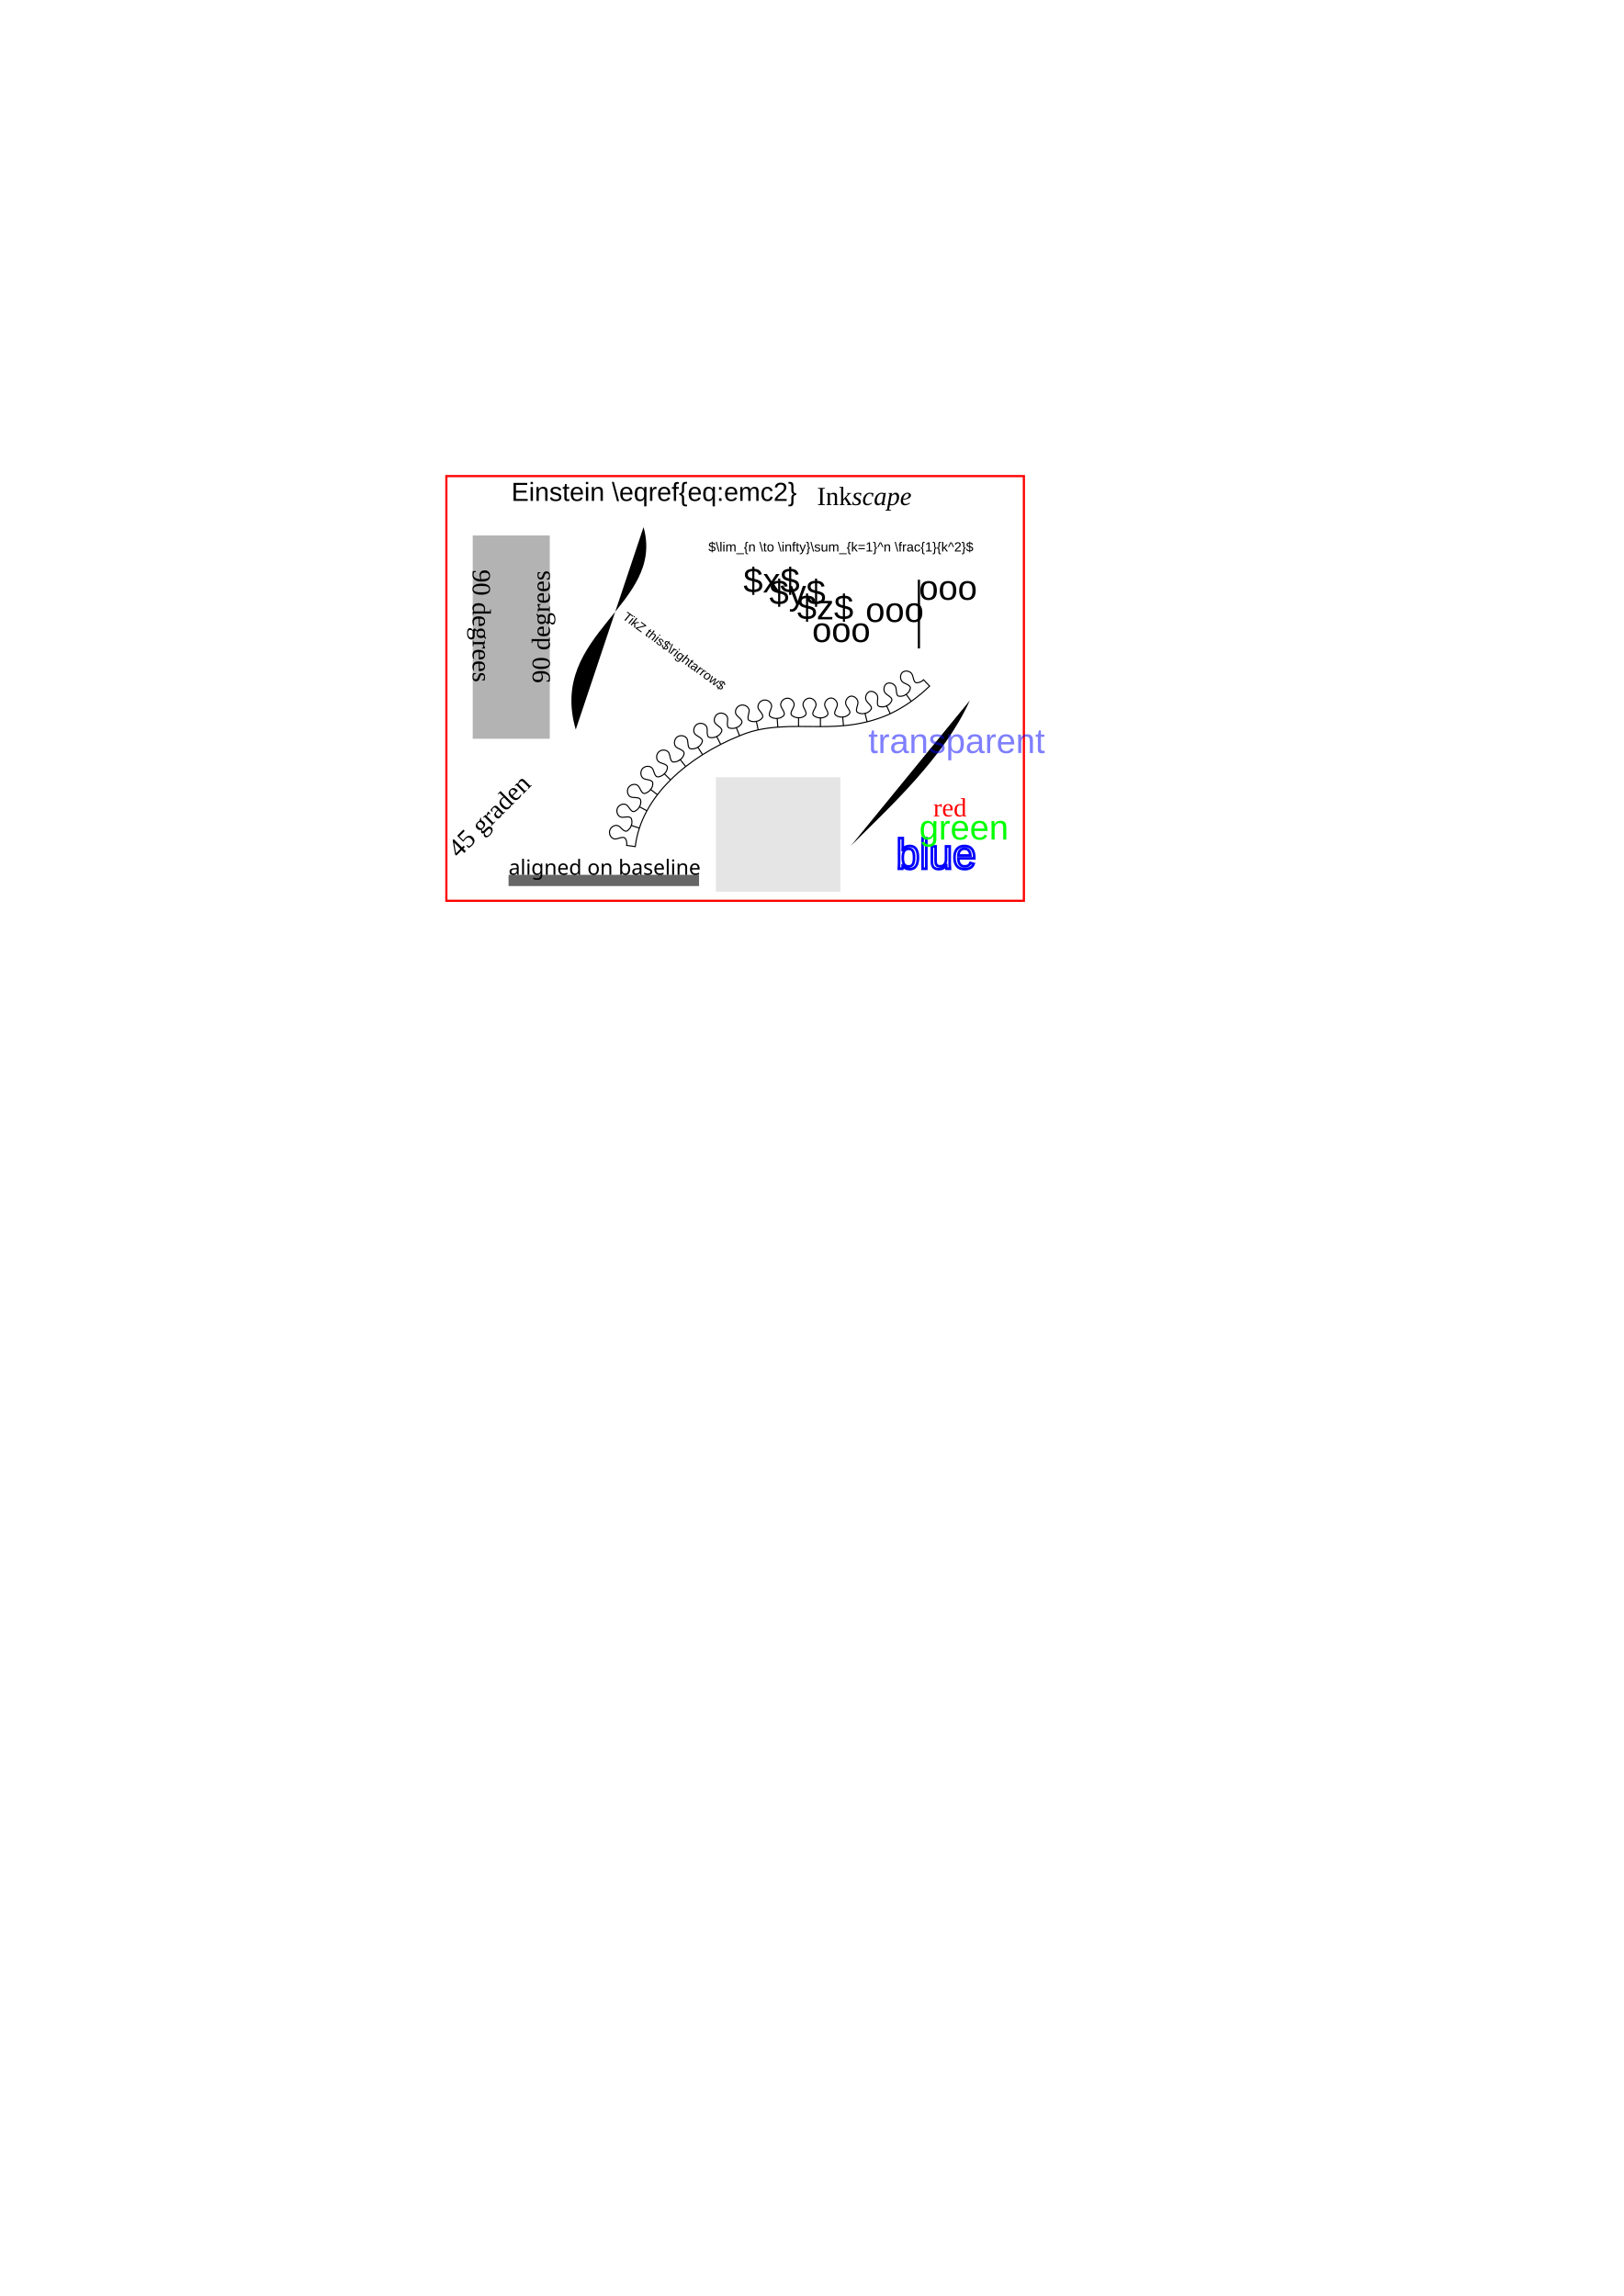
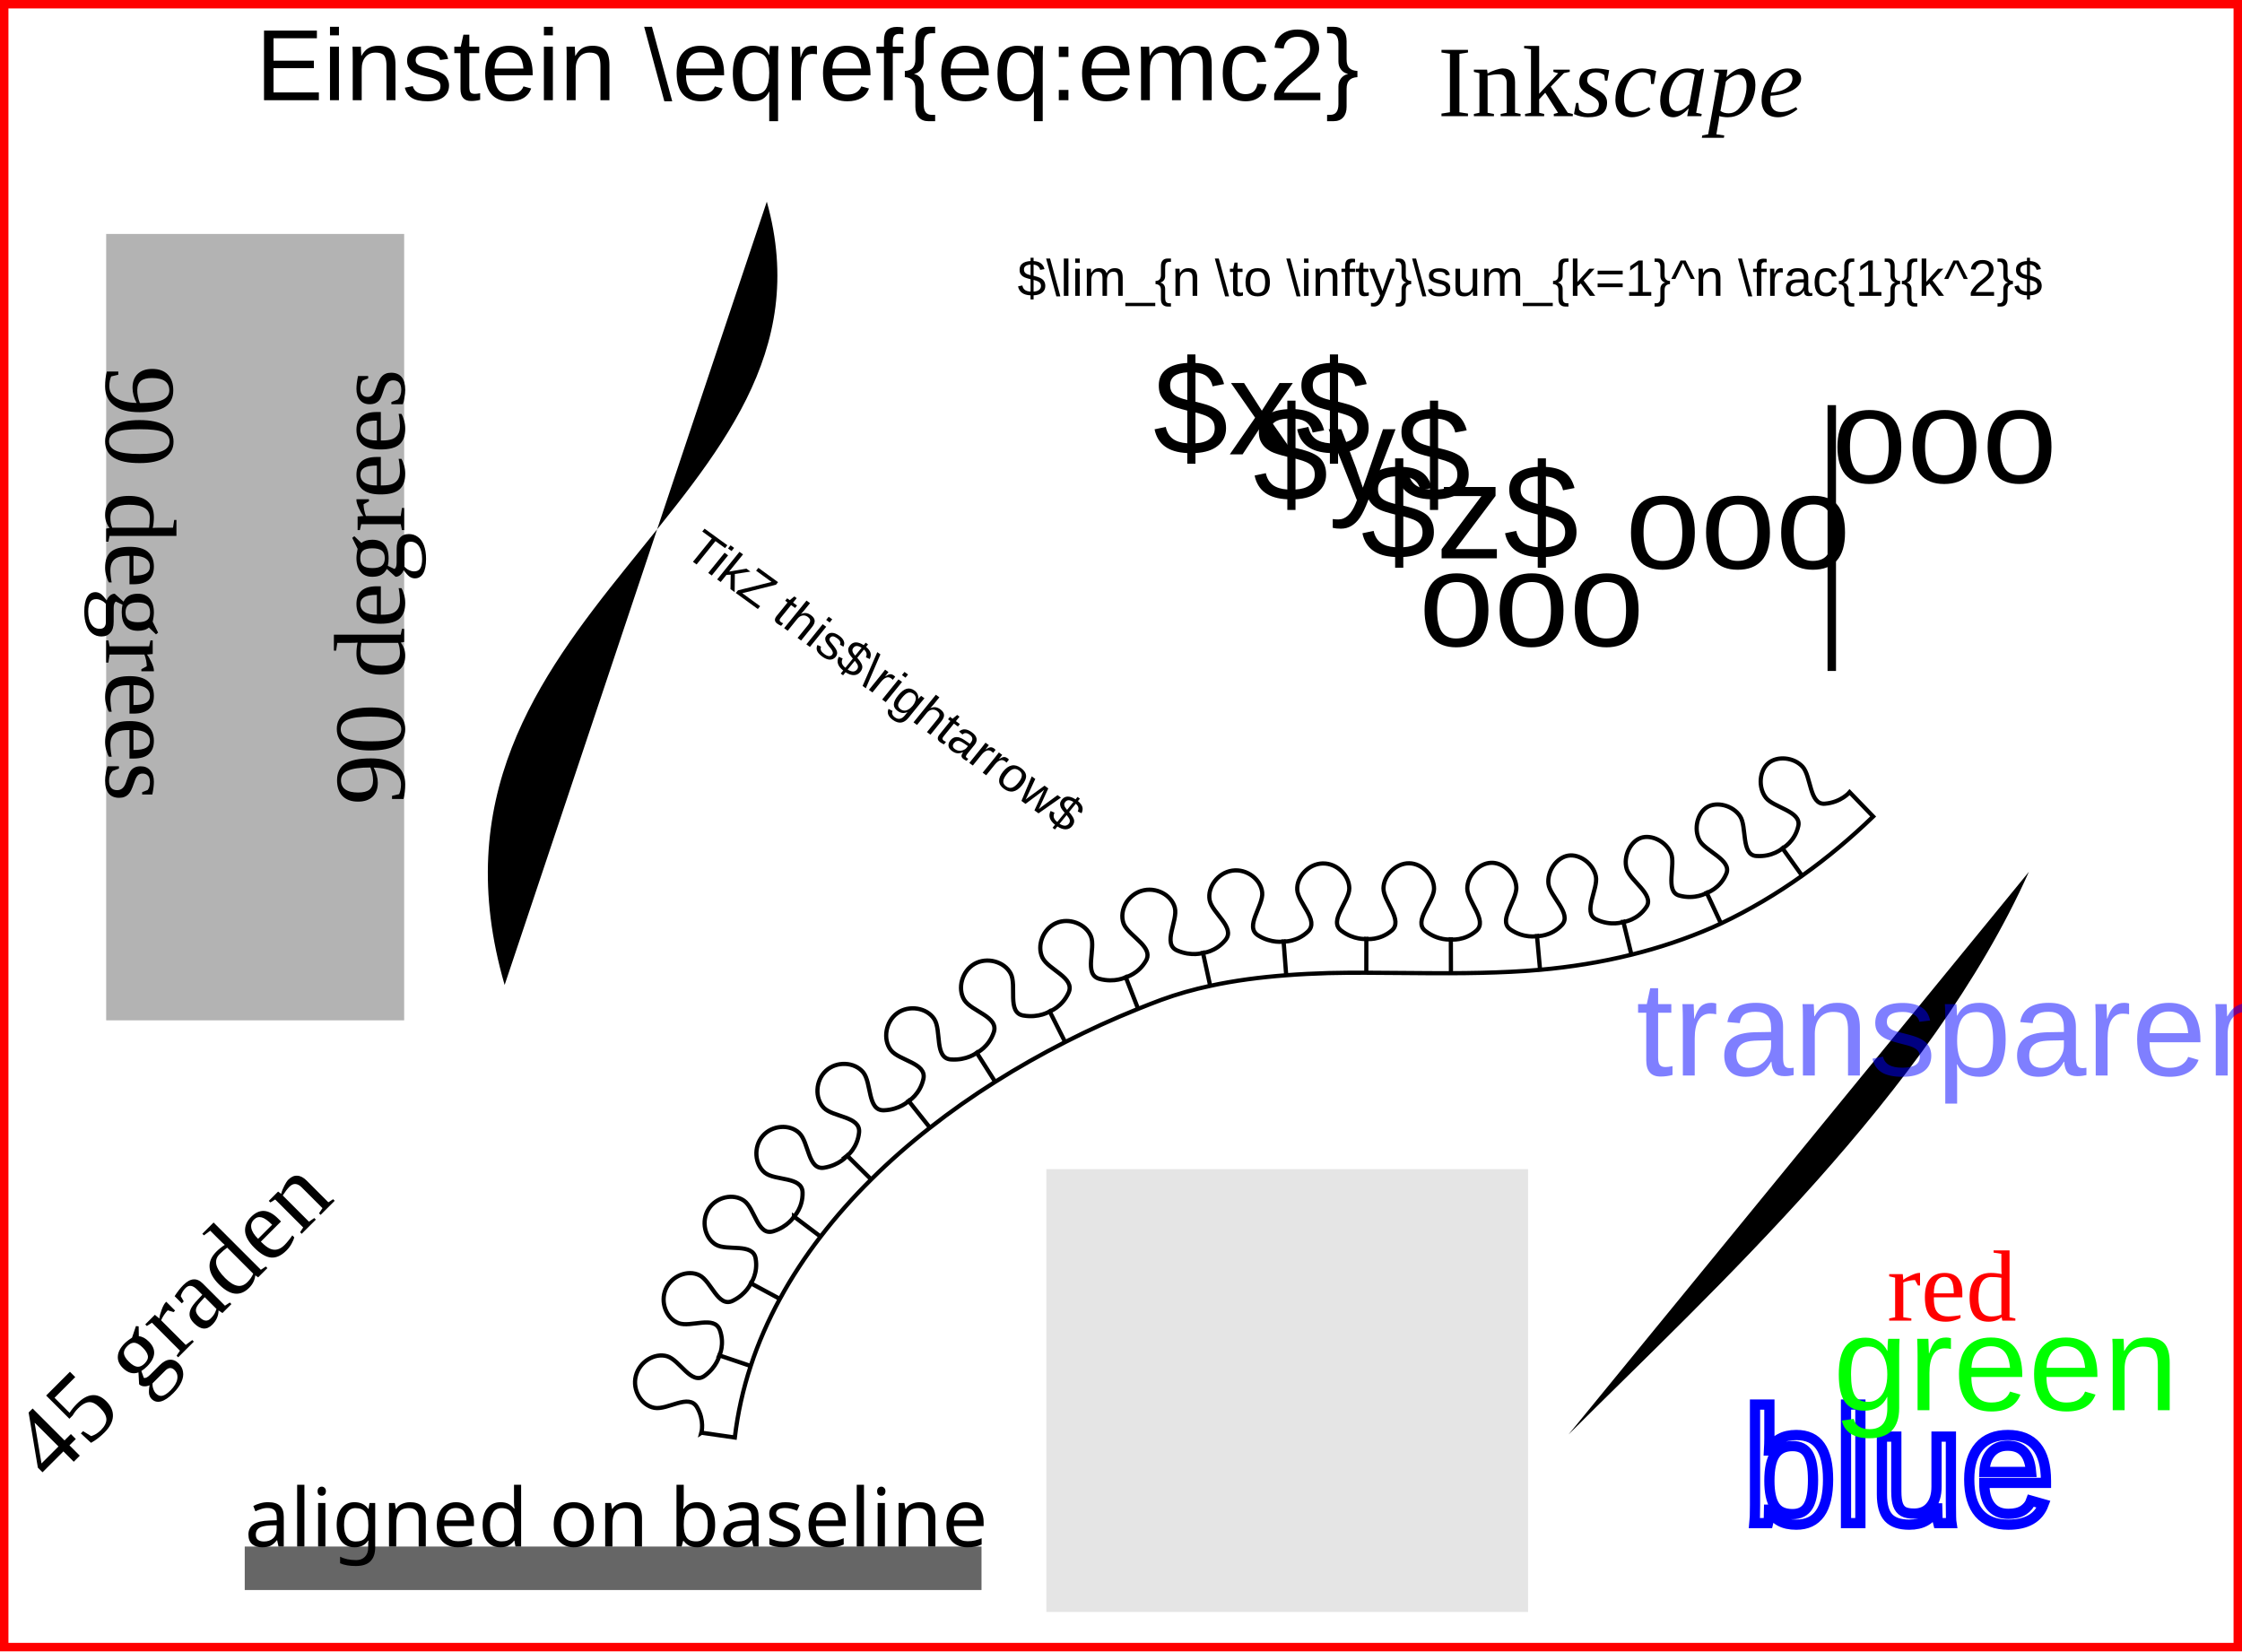
- <svg xmlns="http://www.w3.org/2000/svg" width="744.094" height="1052.362" id="svg2" version="1.1">
+ <svg xmlns="http://www.w3.org/2000/svg" width="265.66" height="195.658" id="svg2" version="1.1">
  <defs id="defs4">
    </defs>
-   <g id="layer1">
-     <rect style="opacity:0.5;fill:#ccc;fill-opacity:1;fill-rule:nonzero;stroke:none" id="rect2968" width="57.085" height="52.466" x="328.038" y="356.247" />
-     <path style="fill:black;fill-opacity:1;fill-rule:nonzero;stroke:none" d="m 294.918,241.61 c 10.036,35.834 -43.918,48.62 -31.066,92.81" id="path2907" />
-     <path style="fill:black;fill-opacity:1;fill-rule:nonzero;stroke:none" d="m 444.467,321.012 c -11.728,26.218 -37.37,49.492 -54.548,66.67" id="path2913" />
-     <g id="g3785" transform="matrix(0.5,-0.8660254,0.8660254,0.5,7.896043,472.9076)">
-       <text id="text2919" y="-241.425" x="366.527" style="font-style:normal;font-variant:normal;font-weight:normal;font-stretch:normal;fill:black;stroke:none;font-family:Times New Roman;-inkscape-font-specification:'Times New Roman,'" xml:space="preserve" transform="matrix(0.5,0.8660254,-0.8660254,0.5,0,0)">
+   <g id="layer1" transform="translate(-61.34441,-38.53527)">
+     <rect style="opacity:0.5;fill:#cccccc;fill-opacity:1;fill-rule:nonzero;stroke:none" id="rect2968" width="57.085" height="52.466" x="185.327" y="177.065" />
+     <path style="fill:#000000;fill-opacity:1;fill-rule:nonzero;stroke:none" d="m 152.206,62.428 c 10.036,35.834 -43.918,48.62 -31.066,92.81" id="path2907" />
+     <path style="fill:#000000;fill-opacity:1;fill-rule:nonzero;stroke:none" d="m 301.756,141.83 c -11.728,26.218 -37.37,49.492 -54.548,66.67" id="path2913" />
+     <g id="g3785" transform="matrix(0.5,-0.8660254,0.8660254,0.5,-134.8154,293.7253)">
+       <text id="text2919" y="-241.425" x="366.527" style="font-style:normal;font-variant:normal;font-weight:normal;font-stretch:normal;font-family:'Times New Roman';-inkscape-font-specification:'Times New Roman,';fill:#000000;stroke:none" xml:space="preserve" transform="matrix(0.5,0.8660254,-0.8660254,0.5,0,0)">
        <tspan y="-241.425" x="366.527" id="tspan2921">Ink<tspan style="font-style:italic;-inkscape-font-specification:'Times New Roman, Italic'" id="tspan136">scape</tspan>
        </tspan>
      </text>
    </g>
-     <text xml:space="preserve" style="font-style:normal;font-variant:normal;font-weight:normal;font-stretch:normal;fill:red;stroke:none;font-family:Times New Roman;-inkscape-font-specification:'Times New Roman,'" x="427.675" y="374.195" id="text2923">
-       <tspan id="tspan2925" x="427.675" y="374.195">red</tspan>
+     <text xml:space="preserve" style="font-style:normal;font-variant:normal;font-weight:normal;font-stretch:normal;font-family:'Times New Roman';-inkscape-font-specification:'Times New Roman,';fill:#ff0000;stroke:none" x="284.964" y="195.013" id="text2923">
+       <tspan id="tspan2925" x="284.964" y="195.013">red</tspan>
    </text>
-     <text xml:space="preserve" style="font-size:12px;font-style:normal;font-variant:normal;font-weight:normal;font-stretch:normal;fill:black;stroke:none;font-family:Times New Roman;-inkscape-font-specification:'Times New Roman,'" x="-129.683" y="426.89" id="text2935" transform="matrix(0.7071068,-0.7071068,0.7071068,0.7071068,0,0)">
-       <tspan id="tspan2937" x="-129.683" y="426.89">45 graden</tspan>
+     <text xml:space="preserve" style="font-style:normal;font-variant:normal;font-weight:normal;font-stretch:normal;font-size:12px;font-family:'Times New Roman';-inkscape-font-specification:'Times New Roman,';fill:#000000;stroke:none" x="-103.894" y="199.277" id="text2935" transform="matrix(0.7071068,-0.7071068,0.7071068,0.7071068,0,0)">
+       <tspan id="tspan2937" x="-103.894" y="199.277">45 graden</tspan>
    </text>
-     <rect style="fill:none;stroke:red;stroke-width:1" id="rect2943" width="264.66" height="194.658" x="204.556" y="218.217" />
-     <text xml:space="preserve" style="font-size:6.096px;font-style:normal;font-variant:normal;font-weight:normal;font-stretch:normal;text-align:center;text-anchor:middle;fill:black;stroke:none;font-family:Arial;-inkscape-font-specification:Arial" x="389.583" y="252.77" id="text2937">
-       <tspan id="tspan2939" x="389.583" y="252.77">$\lim_{n \to \infty}\sum_{k=1}^n \frac{1}{k^2}$</tspan>
+     <rect style="fill:none;stroke:#ff0000;stroke-width:1" id="rect2943" width="264.66" height="194.658" x="61.844" y="39.035" />
+     <text xml:space="preserve" style="font-style:normal;font-variant:normal;font-weight:normal;font-stretch:normal;font-size:6.096px;font-family:Arial;-inkscape-font-specification:Arial;text-align:center;text-anchor:middle;fill:#000000;stroke:none" x="246.871" y="73.588" id="text2937">
+       <tspan id="tspan2939" x="246.871" y="73.588">$\lim_{n \to \infty}\sum_{k=1}^n \frac{1}{k^2}$</tspan>
    </text>
-     <text xml:space="preserve" style="font-style:normal;font-variant:normal;font-weight:normal;font-stretch:normal;fill:black;stroke:none;stroke-width:1px;stroke-linecap:butt;stroke-linejoin:miter;stroke-opacity:1;font-family:Arial;-inkscape-font-specification:Arial" x="234.355" y="229.593" id="text2949">
-       <tspan id="tspan2951" x="234.355" y="229.593">Einstein \eqref{eq:emc2}</tspan>
+     <text xml:space="preserve" style="font-style:normal;font-variant:normal;font-weight:normal;font-stretch:normal;font-family:Arial;-inkscape-font-specification:Arial;fill:#000000;stroke:none;stroke-width:1px;stroke-linecap:butt;stroke-linejoin:miter;stroke-opacity:1" x="91.644" y="50.411" id="text2949">
+       <tspan id="tspan2951" x="91.644" y="50.411">Einstein \eqref{eq:emc2}</tspan>
    </text>
-     <text xml:space="preserve" style="font-size:medium;font-style:normal;font-variant:normal;font-weight:normal;font-stretch:normal;text-indent:0;text-align:center;text-decoration:none;line-height:normal;letter-spacing:normal;word-spacing:normal;text-transform:none;direction:ltr;block-progression:tb;writing-mode:lr-tb;text-anchor:middle;color:black;fill:black;fill-opacity:1;fill-rule:nonzero;stroke:none;stroke-width:1px;marker:none;visibility:visible;display:inline;overflow:visible;enable-background:accumulate;font-family:Arial;-inkscape-font-specification:Arial" x="421.107" y="285.069" id="text2959">
-       <tspan id="tspan2961" x="421.107" y="285.069">ooo</tspan>
+     <text xml:space="preserve" style="color:#000000;font-style:normal;font-variant:normal;font-weight:normal;font-stretch:normal;font-size:medium;line-height:normal;font-family:Arial;-inkscape-font-specification:Arial;text-indent:0;text-align:center;text-decoration:none;text-decoration-line:none;letter-spacing:normal;word-spacing:normal;text-transform:none;direction:ltr;block-progression:tb;writing-mode:lr-tb;text-anchor:middle;display:inline;overflow:visible;visibility:visible;fill:#000000;fill-opacity:1;fill-rule:nonzero;stroke:none;stroke-width:1px;marker:none;enable-background:accumulate" x="278.396" y="105.887" id="text2959">
+       <tspan id="tspan2961" x="278.396" y="105.887">ooo</tspan>
    </text>
-     <path style="fill:none;stroke:black" d="m 421.107,265.719 0,31.496" id="path2963" />
-     <flowRoot xml:space="preserve" id="flowRoot2951" style="font-size:6px;font-style:normal;font-variant:normal;font-weight:normal;font-stretch:normal;text-indent:0;text-align:justify;text-decoration:none;line-height:normal;letter-spacing:normal;word-spacing:normal;text-transform:none;direction:ltr;block-progression:tb;writing-mode:lr-tb;text-anchor:start;color:black;fill:black;fill-opacity:1;fill-rule:nonzero;stroke:none;stroke-width:1px;marker:none;visibility:visible;display:inline;overflow:visible;enable-background:accumulate;font-family:Arial;-inkscape-font-specification:Arial" transform="translate(7.167828,38.56147)">
+     <path style="fill:none;stroke:#000000" d="m 278.396,86.537 0,31.496" id="path2963" />
+     <flowRoot xml:space="preserve" id="flowRoot2951" style="color:#000000;font-style:normal;font-variant:normal;font-weight:normal;font-stretch:normal;font-size:6px;line-height:normal;font-family:Arial;-inkscape-font-specification:Arial;text-indent:0;text-align:justify;text-decoration:none;text-decoration-line:none;letter-spacing:normal;word-spacing:normal;text-transform:none;direction:ltr;block-progression:tb;writing-mode:lr-tb;text-anchor:start;display:inline;overflow:visible;visibility:visible;fill:#000000;fill-opacity:1;fill-rule:nonzero;stroke:none;stroke-width:1px;marker:none;enable-background:accumulate" transform="translate(-135.5437,-140.6207)">
      <flowRegion id="flowRegion2953">
        <rect id="rect2955" width="57.085" height="51.931" x="320.87" y="317.686" style="font-size:6px;text-align:justify;text-anchor:start" />
      </flowRegion>
-       <flowPara id="flowPara2957" style="font-size:6px;text-align:justify;text-anchor:start">\tiny Flowed text also works. This is a test text to see that it <flowSpan style="font-weight:bold;-inkscape-font-specification:Arial Bold" id="flowSpan138">does</flowSpan> work. </flowPara>
+       <flowPara id="flowPara2957" style="font-size:6px;text-align:justify;text-anchor:start">\tiny Flowed text also works. This is a test text to see that it <flowSpan style="font-weight:bold;-inkscape-font-specification:'Arial Bold'" id="flowSpan138">does</flowSpan> work. </flowPara>
      <flowPara style="font-size:6px;text-align:justify;text-anchor:start" id="flowPara2969">But, it only works for rectangular flow shapes.</flowPara>
    </flowRoot>
-     <text xml:space="preserve" style="font-size:19.384px;font-style:normal;font-variant:normal;font-weight:normal;font-stretch:normal;text-indent:0;text-align:start;text-decoration:none;line-height:normal;letter-spacing:normal;word-spacing:normal;text-transform:none;direction:ltr;block-progression:tb;writing-mode:lr-tb;text-anchor:start;color:black;fill:none;stroke:blue;stroke-width:1.211px;marker:none;visibility:visible;display:inline;overflow:visible;enable-background:accumulate;font-family:Arial;-inkscape-font-specification:Arial" x="410.701" y="398.183" id="text2963">
-       <tspan id="tspan2965" x="410.701" y="398.183" style="stroke-width:1.211">blue</tspan>
+     <text xml:space="preserve" style="color:#000000;font-style:normal;font-variant:normal;font-weight:normal;font-stretch:normal;font-size:19.384px;line-height:normal;font-family:Arial;-inkscape-font-specification:Arial;text-indent:0;text-align:start;text-decoration:none;text-decoration-line:none;letter-spacing:normal;word-spacing:normal;text-transform:none;direction:ltr;block-progression:tb;writing-mode:lr-tb;text-anchor:start;display:inline;overflow:visible;visibility:visible;fill:none;stroke:#0000ff;stroke-width:1.211px;marker:none;enable-background:accumulate" x="267.99" y="219.001" id="text2963">
+       <tspan id="tspan2965" x="267.99" y="219.001" style="stroke-width:1.211">blue</tspan>
    </text>
-     <text id="text2967" y="384.802" x="421.268" style="font-size:medium;font-style:normal;font-variant:normal;font-weight:normal;font-stretch:normal;text-indent:0;text-align:start;text-decoration:none;line-height:normal;letter-spacing:normal;word-spacing:normal;text-transform:none;direction:ltr;block-progression:tb;writing-mode:lr-tb;text-anchor:start;color:black;fill:lime;fill-opacity:1;fill-rule:nonzero;stroke:none;stroke-width:1px;marker:none;visibility:visible;display:inline;overflow:visible;enable-background:accumulate;font-family:Arial;-inkscape-font-specification:Arial" xml:space="preserve">
-       <tspan y="384.802" x="421.268" id="tspan2969">green</tspan>
+     <text id="text2967" y="205.62" x="278.556" style="color:#000000;font-style:normal;font-variant:normal;font-weight:normal;font-stretch:normal;font-size:medium;line-height:normal;font-family:Arial;-inkscape-font-specification:Arial;text-indent:0;text-align:start;text-decoration:none;text-decoration-line:none;letter-spacing:normal;word-spacing:normal;text-transform:none;direction:ltr;block-progression:tb;writing-mode:lr-tb;text-anchor:start;display:inline;overflow:visible;visibility:visible;fill:#00ff00;fill-opacity:1;fill-rule:nonzero;stroke:none;stroke-width:1px;marker:none;enable-background:accumulate" xml:space="preserve">
+       <tspan y="205.62" x="278.556" id="tspan2969">green</tspan>
    </text>
-     <rect style="fill:#666;stroke:none" id="rect2930" width="87.302" height="5.153" x="233.055" y="400.96" />
-     <text xml:space="preserve" style="font-size:9.623px;font-style:normal;font-variant:normal;font-weight:normal;font-stretch:normal;text-align:start;line-height:100%;writing-mode:lr-tb;text-anchor:start;color:black;fill:black;fill-opacity:1;fill-rule:nonzero;stroke:none;stroke-width:2;marker:none;visibility:visible;display:inline;overflow:visible;enable-background:accumulate;font-family:Adobe Garamond Pro;-inkscape-font-specification:Adobe Garamond Pro" x="233.055" y="400.96" id="text2952">
-       <tspan id="tspan2954" x="233.055" y="400.96">aligned on baseline</tspan>
+     <rect style="fill:#666666;stroke:none" id="rect2930" width="87.302" height="5.153" x="90.344" y="221.777" />
+     <text xml:space="preserve" style="color:#000000;font-style:normal;font-variant:normal;font-weight:normal;font-stretch:normal;font-size:9.623px;line-height:100%;font-family:'Adobe Garamond Pro';-inkscape-font-specification:'Adobe Garamond Pro';text-align:start;writing-mode:lr-tb;text-anchor:start;display:inline;overflow:visible;visibility:visible;fill:#000000;fill-opacity:1;fill-rule:nonzero;stroke:none;stroke-width:2;marker:none;enable-background:accumulate" x="90.344" y="221.777" id="text2952">
+       <tspan id="tspan2954" x="90.344" y="221.777">aligned on baseline</tspan>
    </text>
-     <g id="g2967" transform="translate(70.23611,-35.57414)">
+     <g id="g2967" transform="translate(-72.47537,-214.7563)">
      <rect style="fill:#b3b3b3;stroke:none" id="rect2965" width="35.309" height="93.176" x="146.4" y="281.011" />
-       <text transform="matrix(0,1,-1,0,0,0)" id="text2950" y="-146.4" x="296.613" style="font-size:12px;font-style:normal;font-variant:normal;font-weight:normal;font-stretch:normal;fill:black;stroke:none;font-family:Times New Roman;-inkscape-font-specification:'Times New Roman,'" xml:space="preserve">
+       <text transform="matrix(0,1,-1,0,0,0)" id="text2950" y="-146.4" x="296.613" style="font-style:normal;font-variant:normal;font-weight:normal;font-stretch:normal;font-size:12px;font-family:'Times New Roman';-inkscape-font-specification:'Times New Roman,';fill:#000000;stroke:none" xml:space="preserve">
        <tspan y="-146.4" x="296.613" id="tspan2952">90 degrees</tspan>
      </text>
-       <text xml:space="preserve" style="font-size:12px;font-style:normal;font-variant:normal;font-weight:normal;font-stretch:normal;fill:black;stroke:none;font-family:Times New Roman;-inkscape-font-specification:'Times New Roman,'" x="-348.663" y="181.709" id="text2946" transform="matrix(0,-1,1,0,0,0)">
+       <text xml:space="preserve" style="font-style:normal;font-variant:normal;font-weight:normal;font-stretch:normal;font-size:12px;font-family:'Times New Roman';-inkscape-font-specification:'Times New Roman,';fill:#000000;stroke:none" x="-348.663" y="181.709" id="text2946" transform="matrix(0,-1,1,0,0,0)">
        <tspan id="tspan2948" x="-348.663" y="181.709">90 degrees</tspan>
      </text>
    </g>
-     <text id="text2968" y="274.91" x="421.107" style="font-size:medium;font-style:normal;font-variant:normal;font-weight:normal;font-stretch:normal;text-indent:0;text-align:start;text-decoration:none;line-height:normal;letter-spacing:normal;word-spacing:normal;text-transform:none;direction:ltr;block-progression:tb;writing-mode:lr-tb;text-anchor:start;color:black;fill:black;fill-opacity:1;fill-rule:nonzero;stroke:none;stroke-width:1px;marker:none;visibility:visible;display:inline;overflow:visible;enable-background:accumulate;font-family:Arial;-inkscape-font-specification:Arial" xml:space="preserve">
-       <tspan y="274.91" x="421.107" id="tspan2970">ooo</tspan>
+     <text id="text2968" y="95.728" x="278.396" style="color:#000000;font-style:normal;font-variant:normal;font-weight:normal;font-stretch:normal;font-size:medium;line-height:normal;font-family:Arial;-inkscape-font-specification:Arial;text-indent:0;text-align:start;text-decoration:none;text-decoration-line:none;letter-spacing:normal;word-spacing:normal;text-transform:none;direction:ltr;block-progression:tb;writing-mode:lr-tb;text-anchor:start;display:inline;overflow:visible;visibility:visible;fill:#000000;fill-opacity:1;fill-rule:nonzero;stroke:none;stroke-width:1px;marker:none;enable-background:accumulate" xml:space="preserve">
+       <tspan y="95.728" x="278.396" id="tspan2970">ooo</tspan>
    </text>
-     <text id="text2972" y="294.26" x="421.107" style="font-size:medium;font-style:normal;font-variant:normal;font-weight:normal;font-stretch:normal;text-indent:0;text-align:end;text-decoration:none;line-height:normal;letter-spacing:normal;word-spacing:normal;text-transform:none;direction:ltr;block-progression:tb;writing-mode:lr-tb;text-anchor:end;color:black;fill:black;fill-opacity:1;fill-rule:nonzero;stroke:none;stroke-width:1px;marker:none;visibility:visible;display:inline;overflow:visible;enable-background:accumulate;font-family:Arial;-inkscape-font-specification:Arial" xml:space="preserve">
-       <tspan y="294.26" x="421.107" id="tspan2974">ooo</tspan>
+     <text id="text2972" y="115.078" x="278.396" style="color:#000000;font-style:normal;font-variant:normal;font-weight:normal;font-stretch:normal;font-size:medium;line-height:normal;font-family:Arial;-inkscape-font-specification:Arial;text-indent:0;text-align:end;text-decoration:none;text-decoration-line:none;letter-spacing:normal;word-spacing:normal;text-transform:none;direction:ltr;block-progression:tb;writing-mode:lr-tb;text-anchor:end;display:inline;overflow:visible;visibility:visible;fill:#000000;fill-opacity:1;fill-rule:nonzero;stroke:none;stroke-width:1px;marker:none;enable-background:accumulate" xml:space="preserve">
+       <tspan y="115.078" x="278.396" id="tspan2974">ooo</tspan>
    </text>
-     <text xml:space="preserve" style="font-size:medium;font-style:normal;font-variant:normal;font-weight:normal;font-stretch:normal;text-indent:0;text-align:start;text-decoration:none;line-height:normal;letter-spacing:normal;word-spacing:normal;text-transform:none;direction:ltr;block-progression:tb;writing-mode:lr-tb;text-anchor:start;color:black;fill:black;fill-opacity:1;fill-rule:nonzero;stroke:none;stroke-width:1px;marker:none;visibility:visible;display:inline;overflow:visible;enable-background:accumulate;font-family:Arial;-inkscape-font-specification:Arial" x="340.691" y="271.556" id="text2976">
-       <tspan id="tspan2978" x="340.691" y="271.556">$x$</tspan>
+     <text xml:space="preserve" style="color:#000000;font-style:normal;font-variant:normal;font-weight:normal;font-stretch:normal;font-size:medium;line-height:normal;font-family:Arial;-inkscape-font-specification:Arial;text-indent:0;text-align:start;text-decoration:none;text-decoration-line:none;letter-spacing:normal;word-spacing:normal;text-transform:none;direction:ltr;block-progression:tb;writing-mode:lr-tb;text-anchor:start;display:inline;overflow:visible;visibility:visible;fill:#000000;fill-opacity:1;fill-rule:nonzero;stroke:none;stroke-width:1px;marker:none;enable-background:accumulate" x="197.979" y="92.373" id="text2976">
+       <tspan id="tspan2978" x="197.979" y="92.373">$x$</tspan>
    </text>
-     <text xml:space="preserve" style="font-size:medium;font-style:normal;font-variant:normal;font-weight:normal;font-stretch:normal;text-indent:0;text-align:start;text-decoration:none;line-height:normal;letter-spacing:normal;word-spacing:normal;text-transform:none;direction:ltr;block-progression:tb;writing-mode:lr-tb;text-anchor:start;color:black;fill:black;fill-opacity:1;fill-rule:nonzero;stroke:none;stroke-width:1px;marker:none;visibility:visible;display:inline;overflow:visible;enable-background:accumulate;font-family:Arial;-inkscape-font-specification:Arial" x="352.549" y="277.028" id="text2980">
-       <tspan id="tspan2982" x="352.549" y="277.028">$y$</tspan>
+     <text xml:space="preserve" style="color:#000000;font-style:normal;font-variant:normal;font-weight:normal;font-stretch:normal;font-size:medium;line-height:normal;font-family:Arial;-inkscape-font-specification:Arial;text-indent:0;text-align:start;text-decoration:none;text-decoration-line:none;letter-spacing:normal;word-spacing:normal;text-transform:none;direction:ltr;block-progression:tb;writing-mode:lr-tb;text-anchor:start;display:inline;overflow:visible;visibility:visible;fill:#000000;fill-opacity:1;fill-rule:nonzero;stroke:none;stroke-width:1px;marker:none;enable-background:accumulate" x="209.837" y="97.846" id="text2980">
+       <tspan id="tspan2982" x="209.837" y="97.846">$y$</tspan>
    </text>
-     <text xml:space="preserve" style="font-size:medium;font-style:normal;font-variant:normal;font-weight:normal;font-stretch:normal;text-indent:0;text-align:start;text-decoration:none;line-height:normal;letter-spacing:normal;word-spacing:normal;text-transform:none;direction:ltr;block-progression:tb;writing-mode:lr-tb;text-anchor:start;color:black;fill:black;fill-opacity:1;fill-rule:nonzero;stroke:none;stroke-width:1px;marker:none;visibility:visible;display:inline;overflow:visible;enable-background:accumulate;font-family:Arial;-inkscape-font-specification:Arial" x="365.319" y="283.87" id="text2984">
-       <tspan id="tspan2986" x="365.319" y="283.87">$z$</tspan>
+     <text xml:space="preserve" style="color:#000000;font-style:normal;font-variant:normal;font-weight:normal;font-stretch:normal;font-size:medium;line-height:normal;font-family:Arial;-inkscape-font-specification:Arial;text-indent:0;text-align:start;text-decoration:none;text-decoration-line:none;letter-spacing:normal;word-spacing:normal;text-transform:none;direction:ltr;block-progression:tb;writing-mode:lr-tb;text-anchor:start;display:inline;overflow:visible;visibility:visible;fill:#000000;fill-opacity:1;fill-rule:nonzero;stroke:none;stroke-width:1px;marker:none;enable-background:accumulate" x="222.608" y="104.687" id="text2984">
+       <tspan id="tspan2986" x="222.608" y="104.687">$z$</tspan>
    </text>
-     <path style="fill:none;stroke:black;stroke-width:0.5;stroke-miterlimit:4;stroke-dasharray:none" d="m 287.167,387.471 3.959,0.571 c 0.342,-2.908 0.98,-5.736 1.88,-8.475 l -3.704,-1.252 c 0,0 -0.278,1.341 -1.762,2.421 -0.742,0.54 -1.499,0.102 -2.242,-0.558 -0.743,-0.66 -1.459,-1.543 -2.191,-1.762 -0.731,-0.218 -1.548,-0.067 -2.24,0.361 -0.692,0.428 -1.257,1.135 -1.47,1.97 -0.212,0.835 -0.048,1.724 0.365,2.425 0.414,0.701 1.075,1.214 1.83,1.351 0.755,0.138 1.799,-0.31 2.765,-0.554 0.965,-0.244 1.844,-0.293 2.3,0.498 0.912,1.582 0.51,3.004 0.51,3.004 z m 2.135,-9.156 3.704,1.252 c 0.901,-2.74 2.064,-5.392 3.455,-7.949 l -3.433,-1.852 c 0,0 -0.51,1.276 -2.152,2.078 -0.821,0.401 -1.482,-0.158 -2.096,-0.93 -0.614,-0.772 -1.168,-1.758 -1.848,-2.096 -0.679,-0.338 -1.501,-0.33 -2.244,-0.032 -0.743,0.298 -1.404,0.888 -1.744,1.661 -0.339,0.773 -0.323,1.662 -0.038,2.413 0.285,0.75 0.837,1.361 1.542,1.627 0.705,0.266 1.789,0.018 2.766,-0.049 0.977,-0.067 1.839,0.04 2.14,0.886 0.601,1.693 -0.054,2.99 -0.054,2.99 z m 3.727,-8.549 3.433,1.852 c 1.392,-2.557 3.012,-5.02 4.827,-7.382 l -3.145,-2.371 c 0,0 -0.714,1.202 -2.476,1.744 -0.881,0.271 -1.448,-0.39 -1.938,-1.254 -0.49,-0.864 -0.892,-1.931 -1.515,-2.373 -0.624,-0.443 -1.441,-0.563 -2.221,-0.386 -0.78,0.178 -1.521,0.655 -1.972,1.363 -0.451,0.708 -0.569,1.587 -0.403,2.373 0.165,0.786 0.613,1.479 1.265,1.858 0.652,0.379 1.76,0.313 2.736,0.407 0.976,0.094 1.814,0.339 1.971,1.226 0.313,1.773 -0.561,2.944 -0.561,2.944 z m 5.115,-7.901 3.145,2.371 c 1.815,-2.362 3.825,-4.622 5.997,-6.774 l -2.841,-2.808 c 0,0 -0.887,1.118 -2.736,1.418 -0.924,0.15 -1.399,-0.595 -1.77,-1.531 -0.371,-0.936 -0.629,-2.061 -1.194,-2.592 -0.565,-0.531 -1.367,-0.767 -2.171,-0.701 -0.804,0.066 -1.608,0.435 -2.154,1.075 -1.092,1.28 -0.924,3.396 0.268,4.348 0.596,0.476 1.712,0.576 2.674,0.814 0.963,0.238 1.768,0.605 1.793,1.517 0.05,1.824 -1.011,2.865 -1.011,2.865 z m 6.301,-7.212 2.841,2.808 c 2.171,-2.152 4.504,-4.197 6.963,-6.126 l -2.521,-3.165 c 0,0 -1.031,1.025 -2.931,1.099 -0.95,0.037 -1.333,-0.773 -1.591,-1.76 -0.257,-0.987 -0.38,-2.149 -0.883,-2.753 -1.007,-1.207 -3.132,-1.319 -4.384,-0.181 -1.251,1.138 -1.351,3.278 -0.278,4.393 0.537,0.557 1.644,0.807 2.581,1.172 0.937,0.365 1.701,0.838 1.606,1.76 -0.19,1.844 -1.404,2.754 -1.404,2.754 z m 7.284,-6.483 2.521,3.165 c 2.46,-1.93 5.047,-3.744 7.727,-5.437 l -2.185,-3.441 c 0,0 -1.145,0.922 -3.061,0.789 -0.958,-0.067 -1.252,-0.924 -1.401,-1.942 -0.149,-1.019 -0.145,-2.195 -0.584,-2.856 -0.877,-1.321 -2.991,-1.677 -4.37,-0.688 -1.379,0.989 -1.723,3.117 -0.774,4.364 0.474,0.623 1.557,1.005 2.456,1.481 0.899,0.475 1.614,1.038 1.411,1.954 -0.406,1.833 -1.741,2.611 -1.741,2.611 z m 8.064,-5.713 2.185,3.441 c 2.681,-1.693 5.455,-3.265 8.288,-4.708 l -1.832,-3.635 c 0,0 -1.23,0.81 -3.126,0.487 -0.948,-0.162 -1.154,-1.047 -1.2,-2.077 -0.045,-1.03 0.076,-2.199 -0.295,-2.9 -0.741,-1.403 -2.808,-1.98 -4.283,-1.145 -1.475,0.834 -2.04,2.916 -1.222,4.262 0.409,0.673 1.45,1.171 2.299,1.741 0.849,0.57 1.505,1.204 1.206,2.1 -0.598,1.792 -2.021,2.435 -2.021,2.435 z m 8.641,-4.903 1.832,3.635 c 2.834,-1.443 5.727,-2.758 8.647,-3.938 l -1.463,-3.748 c 0,0 -1.285,0.689 -3.126,0.193 -0.92,-0.248 -1.04,-1.143 -0.988,-2.164 0.053,-1.02 0.283,-2.16 -0.017,-2.887 -0.599,-1.454 -2.584,-2.227 -4.123,-1.554 -1.539,0.673 -2.301,2.672 -1.622,4.088 0.34,0.708 1.325,1.305 2.111,1.952 0.786,0.647 1.375,1.338 0.992,2.198 -0.766,1.721 -2.244,2.226 -2.244,2.226 z m 9.016,-4.051 1.463,3.748 c 0.912,-0.369 1.827,-0.724 2.743,-1.066 1.867,-0.684 3.806,-1.228 5.8,-1.66 l -0.854,-3.9 c 0,0 -1.326,0.454 -3.044,-0.279 -0.859,-0.367 -0.872,-1.253 -0.685,-2.246 0.187,-0.993 0.582,-2.083 0.39,-2.836 -0.192,-0.753 -0.751,-1.385 -1.485,-1.759 -0.734,-0.374 -1.645,-0.489 -2.483,-0.227 -0.736,0.23 -1.359,0.734 -1.765,1.349 -0.479,0.767 -0.632,1.715 -0.332,2.53 0.288,0.78 1.316,1.506 2.045,2.27 0,0 0,0 1e-5,0 0.588,0.613 0.974,1.252 0.692,1.938 -0.021,0.051 -0.046,0.102 -0.075,0.154 -0.91,1.619 -2.41,1.985 -2.41,1.985 z m 9.152,-2.878 0.854,3.9 c 2.9,-0.629 5.918,-1.019 9.005,-1.255 l -0.307,-3.995 c 0,0 -1.412,0.271 -3.014,-0.722 -0.801,-0.497 -0.668,-1.378 -0.33,-2.333 0.338,-0.955 0.885,-1.977 0.807,-2.753 -0.078,-0.776 -0.529,-1.486 -1.182,-1.972 -0.653,-0.485 -1.508,-0.743 -2.351,-0.622 -0.843,0.121 -1.599,0.612 -2.098,1.263 -0.498,0.651 -0.737,1.46 -0.597,2.218 0.141,0.759 0.93,1.575 1.508,2.395 0.578,0.819 0.948,1.633 0.364,2.346 -1.167,1.426 -2.658,1.53 -2.658,1.53 z m 9.552,-1.35 0.307,3.995 c 1.645,-0.126 3.309,-0.207 4.986,-0.257 1.482,-0.036 2.984,-0.046 4.505,-0.043 l 0.006,-4.001 c 0,0 -1.468,0.16 -2.977,-0.985 -0.754,-0.573 -0.524,-1.436 -0.096,-2.352 0.429,-0.915 1.057,-1.879 1.051,-2.658 -0.011,-1.448 -1.301,-2.789 -2.802,-2.936 0,0 0,0 0,0 -0.115,-0.012 -0.231,-0.017 -0.347,-0.014 -1.65,0.037 -3.105,1.576 -3.019,3.121 0.043,0.773 0.716,1.687 1.188,2.573 0.472,0.886 0.748,1.739 0.074,2.378 -1.347,1.278 -2.876,1.179 -2.876,1.179 z m 9.804,-0.305 -0.006,4.001 c 3.256,0.006 6.6,0.07 10.029,0.059 l -0.011,-3.999 c 0,0 -1.513,0.168 -3.017,-1.008 -1.504,-1.175 1.019,-3.437 1.026,-4.995 0.007,-1.558 -1.397,-3.009 -2.955,-3.024 -1.558,-0.015 -3.026,1.428 -3.037,2.974 -0.011,1.546 2.393,3.808 0.962,5.009 -1.431,1.201 -2.991,0.983 -2.991,0.983 z m 10.012,0.06 0.011,3.999 c 2.333,-0.008 4.705,-0.051 7.116,-0.171 1.145,-0.054 2.294,-0.131 3.445,-0.234 l -0.362,-3.99 c 0,0 -1.546,0.303 -3.141,-0.78 -0.08,-0.054 -0.149,-0.112 -0.209,-0.172 -0.477,-0.481 -0.368,-1.154 -0.097,-1.881 0,0 0,0 0,0 0.376,-1.012 1.051,-2.14 0.995,-3 -0.059,-0.903 -0.574,-1.735 -1.266,-2.264 -0.505,-0.383 -1.109,-0.61 -1.728,-0.588 -1.474,0.052 -2.837,1.521 -2.817,3.066 0.01,0.772 0.619,1.71 1.062,2.607 0.443,0.896 0.72,1.754 0.013,2.375 -1.413,1.24 -3.022,1.032 -3.022,1.032 z m 10.21,-0.395 0.362,3.99 c 3.603,-0.323 7.231,-0.898 10.826,-1.79 l -0.953,-3.88 c 0,0 -1.503,0.539 -3.239,-0.311 -0.868,-0.425 -0.763,-1.323 -0.51,-2.298 0.253,-0.975 0.646,-2.035 0.486,-2.797 -0.16,-0.762 -0.642,-1.426 -1.244,-1.876 -0.603,-0.45 -1.327,-0.687 -2.024,-0.576 -0.697,0.111 -1.317,0.565 -1.752,1.183 -0.436,0.619 -0.686,1.403 -0.595,2.172 0.09,0.769 0.783,1.641 1.322,2.484 0.538,0.843 0.92,1.666 0.278,2.363 -1.284,1.395 -2.956,1.335 -2.956,1.335 z m 10.236,-1.68 0.953,3.88 c 3.252,-0.807 6.476,-1.873 9.629,-3.247 0.329,-0.148 0.656,-0.299 0.981,-0.453 l -1.689,-3.621 c 0,0 -0.345,0.211 -0.938,0.356 -0.582,0.14 -1.401,0.212 -2.325,-0.044 -0.935,-0.259 -0.987,-1.161 -0.917,-2.163 0.07,-1.003 0.251,-2.115 -0.048,-2.833 -0.299,-0.718 -0.888,-1.282 -1.547,-1.616 -0.658,-0.335 -1.388,-0.442 -2.03,-0.219 -0.642,0.223 -1.153,0.765 -1.467,1.44 -0.314,0.675 -0.43,1.484 -0.219,2.225 0.21,0.742 1.024,1.492 1.688,2.234 0.665,0.742 1.18,1.486 0.657,2.277 -1.045,1.582 -2.727,1.784 -2.727,1.784 z m 9.873,-3.441 1.689,3.621 c 3.407,-1.612 6.61,-3.521 9.615,-5.657 l -2.323,-3.248 c 0,0 -1.197,1.055 -3.123,0.908 -0.963,-0.073 -1.193,-0.945 -1.319,-1.941 -0.125,-0.996 -0.156,-2.123 -0.586,-2.77 -0.43,-0.647 -1.121,-1.084 -1.839,-1.279 -0.718,-0.196 -1.465,-0.152 -2.055,0.196 -0.59,0.348 -0.983,0.981 -1.155,1.703 -0.172,0.722 -0.123,1.536 0.231,2.221 0.353,0.685 1.298,1.259 2.096,1.854 0.799,0.594 1.452,1.22 1.098,2.099 -0.708,1.758 -2.329,2.293 -2.329,2.293 z m 8.981,-5.283 2.323,3.248 c 3.004,-2.136 5.809,-4.498 8.418,-7.017 l -2.788,-2.883 c 0,0 -1.018,1.212 -2.946,1.366 -0.964,0.077 -1.335,-0.747 -1.616,-1.717 -0.282,-0.969 -0.483,-2.088 -1.01,-2.663 -1.055,-1.151 -2.996,-1.324 -4.074,-0.411 -0.539,0.457 -0.832,1.164 -0.884,1.916 -0.052,0.752 0.137,1.551 0.606,2.164 0.469,0.613 1.505,1.009 2.398,1.457 0.892,0.448 1.642,0.957 1.447,1.884 -0.391,1.853 -1.873,2.655 -1.873,2.655 z" id="path2992" />
-     <text xml:space="preserve" style="font-size:5.837px;font-style:normal;font-variant:normal;font-weight:normal;font-stretch:normal;text-indent:0;text-align:end;text-decoration:none;line-height:normal;letter-spacing:normal;word-spacing:normal;text-transform:none;direction:ltr;block-progression:tb;writing-mode:lr-tb;text-anchor:end;color:black;fill:black;fill-opacity:1;fill-rule:nonzero;stroke:none;stroke-width:1px;marker:none;visibility:visible;display:inline;overflow:visible;enable-background:accumulate;font-family:Arial;-inkscape-font-specification:Arial" x="461.303" y="61.905" id="text3789" transform="matrix(0.8146063,0.5929225,-0.625247,0.7724922,0,0)">
-       <tspan id="tspan3791" x="461.303" y="61.905">TikZ this$\rightarrow$</tspan>
+     <path style="fill:none;stroke:#000000;stroke-width:0.5;stroke-miterlimit:4;stroke-dasharray:none" d="m 144.456,208.289 3.959,0.571 c 0.342,-2.908 0.98,-5.736 1.88,-8.475 l -3.704,-1.252 c 0,0 -0.294,1.353 -1.762,2.421 -1.583,1.152 -2.918,-1.868 -4.433,-2.32 -1.461,-0.437 -3.275,0.622 -3.71,2.331 -0.434,1.709 0.677,3.5 2.195,3.777 1.598,0.292 4.087,-1.751 5.064,-0.056 0.902,1.564 0.51,3.004 0.51,3.004 z m 2.135,-9.156 3.704,1.252 c 0.901,-2.74 2.064,-5.392 3.455,-7.949 l -3.433,-1.852 c 0,0 -0.526,1.284 -2.152,2.078 -1.742,0.852 -2.532,-2.323 -3.943,-3.026 -1.36,-0.678 -3.294,0.051 -3.988,1.63 -0.694,1.581 0.09,3.506 1.504,4.04 1.475,0.557 4.266,-0.968 4.906,0.837 0.594,1.674 -0.054,2.99 -0.054,2.99 z m 3.727,-8.549 3.433,1.852 c 1.392,-2.557 3.012,-5.02 4.827,-7.382 l -3.145,-2.371 c 0,0 -0.728,1.206 -2.476,1.744 -1.86,0.572 -2.157,-2.708 -3.453,-3.627 -1.251,-0.888 -3.274,-0.466 -4.193,0.978 -0.92,1.445 -0.443,3.472 0.862,4.231 1.352,0.785 4.375,-0.245 4.707,1.632 0.31,1.755 -0.561,2.944 -0.561,2.944 z m 5.115,-7.901 3.145,2.371 c 1.815,-2.362 3.825,-4.622 5.997,-6.774 l -2.841,-2.808 c 0,0 -0.9,1.12 -2.736,1.418 -1.939,0.314 -1.793,-3.023 -2.964,-4.123 -1.134,-1.065 -3.214,-0.929 -4.325,0.374 -1.112,1.304 -0.924,3.396 0.268,4.348 1.227,0.98 4.415,0.413 4.467,2.33 0.049,1.807 -1.011,2.865 -1.011,2.865 z m 6.301,-7.212 2.841,2.808 c 2.171,-2.152 4.504,-4.197 6.963,-6.126 l -2.521,-3.165 c 0,0 -1.043,1.025 -2.931,1.099 -1.982,0.078 -1.435,-3.268 -2.474,-4.513 -1.01,-1.211 -3.113,-1.337 -4.384,-0.181 -1.272,1.157 -1.35,3.278 -0.278,4.393 1.101,1.143 4.386,1.004 4.187,2.931 -0.189,1.829 -1.404,2.754 -1.404,2.754 z m 7.284,-6.483 2.521,3.165 c 2.46,-1.93 5.047,-3.744 7.727,-5.437 l -2.185,-3.441 c 0,0 -1.156,0.921 -3.061,0.789 -1.99,-0.138 -1.084,-3.442 -1.984,-4.798 -0.879,-1.323 -2.971,-1.691 -4.37,-0.688 -1.399,1.004 -1.723,3.118 -0.774,4.364 0.971,1.277 4.289,1.527 3.867,3.435 -0.403,1.82 -1.741,2.611 -1.741,2.611 z m 8.064,-5.713 2.185,3.441 c 2.681,-1.693 5.455,-3.265 8.288,-4.708 l -1.832,-3.635 c 0,0 -1.241,0.808 -3.126,0.487 -1.964,-0.335 -0.737,-3.544 -1.495,-4.977 -0.742,-1.404 -2.788,-1.991 -4.283,-1.145 -1.495,0.846 -2.04,2.914 -1.222,4.262 0.838,1.38 4.126,1.981 3.505,3.841 -0.594,1.781 -2.021,2.435 -2.021,2.435 z m 8.641,-4.903 1.832,3.635 c 2.834,-1.443 5.727,-2.758 8.647,-3.938 l -1.463,-3.748 c 0,0 -1.296,0.686 -3.126,0.193 -1.903,-0.513 -0.396,-3.574 -1.005,-5.051 -0.598,-1.452 -2.564,-2.236 -4.123,-1.554 -1.559,0.682 -2.303,2.669 -1.622,4.088 0.698,1.454 3.897,2.367 3.103,4.15 -0.762,1.711 -2.244,2.226 -2.244,2.226 z m 9.016,-4.051 1.463,3.748 c 0.912,-0.369 1.827,-0.724 2.743,-1.066 1.867,-0.684 3.806,-1.228 5.8,-1.66 l -0.854,-3.9 c 0,0 -1.344,0.447 -3.044,-0.279 -1.834,-0.783 0.105,-3.513 -0.295,-5.082 -0.385,-1.507 -2.253,-2.521 -3.968,-1.986 -0.739,0.23 -1.358,0.733 -1.765,1.349 -0.48,0.769 -0.633,1.714 -0.332,2.53 0.284,0.769 1.325,1.515 2.045,2.27 0,0 1e-5,0 1e-5,0 0.591,0.616 0.974,1.251 0.692,1.938 -0.021,0.051 -0.046,0.102 -0.075,0.154 -0.905,1.611 -2.41,1.985 -2.41,1.985 z m 9.152,-2.878 0.854,3.9 c 2.9,-0.629 5.918,-1.019 9.005,-1.255 l -0.307,-3.995 c 0,0 -1.424,0.264 -3.014,-0.722 -1.677,-1.04 0.637,-3.486 0.476,-5.086 -0.156,-1.554 -1.819,-2.839 -3.534,-2.594 -1.719,0.246 -2.976,1.962 -2.694,3.482 0.292,1.573 3.106,3.233 1.872,4.74 -1.156,1.413 -2.658,1.53 -2.658,1.53 z m 9.552,-1.35 0.307,3.995 c 1.645,-0.126 3.309,-0.207 4.986,-0.257 1.482,-0.036 2.984,-0.046 4.505,-0.043 l 0.006,-4.001 c 0,0 -1.474,0.157 -2.977,-0.985 -1.541,-1.17 0.967,-3.431 0.955,-5.01 -0.011,-1.449 -1.291,-2.788 -2.802,-2.936 0,0 0,0 0,0 -0.115,-0.012 -0.231,-0.017 -0.347,-0.014 -1.672,0.037 -3.105,1.573 -3.019,3.121 0.088,1.586 2.66,3.625 1.262,4.951 -1.339,1.27 -2.876,1.179 -2.876,1.179 z m 9.804,-0.305 -0.006,4.001 c 3.256,0.006 6.6,0.07 10.029,0.059 l -0.011,-3.999 c 0,0 -1.511,0.169 -3.017,-1.008 -1.491,-1.166 1.019,-3.445 1.026,-4.995 0.007,-1.556 -1.402,-3.009 -2.955,-3.024 -1.56,-0.015 -3.026,1.427 -3.037,2.974 -0.011,1.551 2.401,3.802 0.962,5.009 -1.43,1.2 -2.991,0.983 -2.991,0.983 z m 10.012,0.06 0.011,3.999 c 2.333,-0.008 4.705,-0.051 7.116,-0.171 1.145,-0.054 2.294,-0.131 3.445,-0.234 l -0.362,-3.99 c 0,0 -1.535,0.311 -3.141,-0.78 -0.08,-0.054 -0.149,-0.112 -0.209,-0.172 -0.477,-0.481 -0.367,-1.155 -0.097,-1.881 0,0 0,0 0,0 0.382,-1.029 1.052,-2.122 0.995,-3 -0.059,-0.901 -0.577,-1.737 -1.266,-2.264 -0.505,-0.383 -1.11,-0.61 -1.728,-0.588 -1.459,0.052 -2.837,1.521 -2.817,3.066 0.02,1.519 2.453,3.772 1.075,4.981 -1.419,1.246 -3.022,1.032 -3.022,1.032 z m 10.21,-0.395 0.362,3.99 c 3.603,-0.323 7.231,-0.898 10.826,-1.79 l -0.953,-3.88 c 0,0 -1.487,0.547 -3.239,-0.311 -1.635,-0.8 0.284,-3.629 -0.024,-5.095 -0.319,-1.518 -1.909,-2.668 -3.268,-2.452 -1.362,0.216 -2.528,1.821 -2.348,3.355 0.175,1.484 2.817,3.525 1.6,4.847 -1.296,1.408 -2.956,1.335 -2.956,1.335 z m 10.236,-1.68 0.953,3.88 c 3.252,-0.807 6.476,-1.873 9.629,-3.247 0.329,-0.148 0.656,-0.299 0.981,-0.453 l -1.689,-3.621 c 0,0 -0.345,0.211 -0.938,0.356 -0.583,0.14 -1.399,0.213 -2.325,-0.044 -1.73,-0.479 -0.394,-3.625 -0.965,-4.996 -0.596,-1.432 -2.336,-2.266 -3.576,-1.836 -1.244,0.432 -2.106,2.185 -1.687,3.665 0.402,1.416 3.319,3.038 2.346,4.512 -1.058,1.602 -2.727,1.784 -2.727,1.784 z m 9.873,-3.441 1.689,3.621 c 3.407,-1.612 6.61,-3.521 9.615,-5.657 l -2.323,-3.248 c 0,0 -1.177,1.057 -3.123,0.908 -1.804,-0.138 -1.078,-3.468 -1.905,-4.711 -0.858,-1.291 -2.748,-1.76 -3.894,-1.083 -1.143,0.675 -1.628,2.559 -0.924,3.924 0.674,1.306 3.852,2.319 3.194,3.953 -0.717,1.781 -2.329,2.293 -2.329,2.293 z m 8.981,-5.283 2.323,3.248 c 3.004,-2.136 5.809,-4.498 8.418,-7.017 l -2.788,-2.883 c 0,0 -1.001,1.211 -2.946,1.366 -1.831,0.146 -1.604,-3.264 -2.626,-4.38 -1.053,-1.149 -3.02,-1.304 -4.074,-0.411 -1.052,0.891 -1.213,2.859 -0.278,4.08 0.9,1.176 4.213,1.595 3.845,3.34 -0.395,1.872 -1.873,2.655 -1.873,2.655 z" id="path2992" />
+     <text xml:space="preserve" style="color:#000000;font-style:normal;font-variant:normal;font-weight:normal;font-stretch:normal;font-size:5.837px;line-height:normal;font-family:Arial;-inkscape-font-specification:Arial;text-indent:0;text-align:end;text-decoration:none;text-decoration-line:none;letter-spacing:normal;word-spacing:normal;text-transform:none;direction:ltr;block-progression:tb;writing-mode:lr-tb;text-anchor:end;display:inline;overflow:visible;visibility:visible;fill:#000000;fill-opacity:1;fill-rule:nonzero;stroke:none;stroke-width:1px;marker:none;enable-background:accumulate" x="239.026" y="0.559" id="text3789" transform="matrix(0.8146063,0.5929225,-0.625247,0.7724922,0,0)">
+       <tspan id="tspan3791" x="239.026" y="0.559">TikZ this$\rightarrow$</tspan>
    </text>
-     <text xml:space="preserve" style="font-size:medium;font-style:normal;font-variant:normal;font-weight:normal;font-stretch:normal;text-indent:0;text-align:start;text-decoration:none;line-height:normal;letter-spacing:normal;word-spacing:normal;text-transform:none;direction:ltr;block-progression:tb;writing-mode:lr-tb;text-anchor:start;color:black;fill-opacity:1;fill-rule:nonzero;stroke:none;stroke-width:1px;marker:none;visibility:visible;display:inline;overflow:visible;enable-background:accumulate;font-family:Arial;-inkscape-font-specification:Arial;opacity:0.5;fill:blue" x="397.907" y="345.147" id="text2966">
-       <tspan id="tspan2968" x="397.907" y="345.147">transparent</tspan>
+     <text xml:space="preserve" style="color:#000000;font-style:normal;font-variant:normal;font-weight:normal;font-stretch:normal;font-size:medium;line-height:normal;font-family:Arial;-inkscape-font-specification:Arial;text-indent:0;text-align:start;text-decoration:none;text-decoration-line:none;letter-spacing:normal;word-spacing:normal;text-transform:none;direction:ltr;block-progression:tb;writing-mode:lr-tb;text-anchor:start;display:inline;overflow:visible;visibility:visible;opacity:0.5;fill:#0000ff;fill-opacity:1;fill-rule:nonzero;stroke:none;stroke-width:1px;marker:none;enable-background:accumulate" x="255.196" y="165.965" id="text2966">
+       <tspan id="tspan2968" x="255.196" y="165.965">transparent</tspan>
    </text>
  </g>
</svg>
